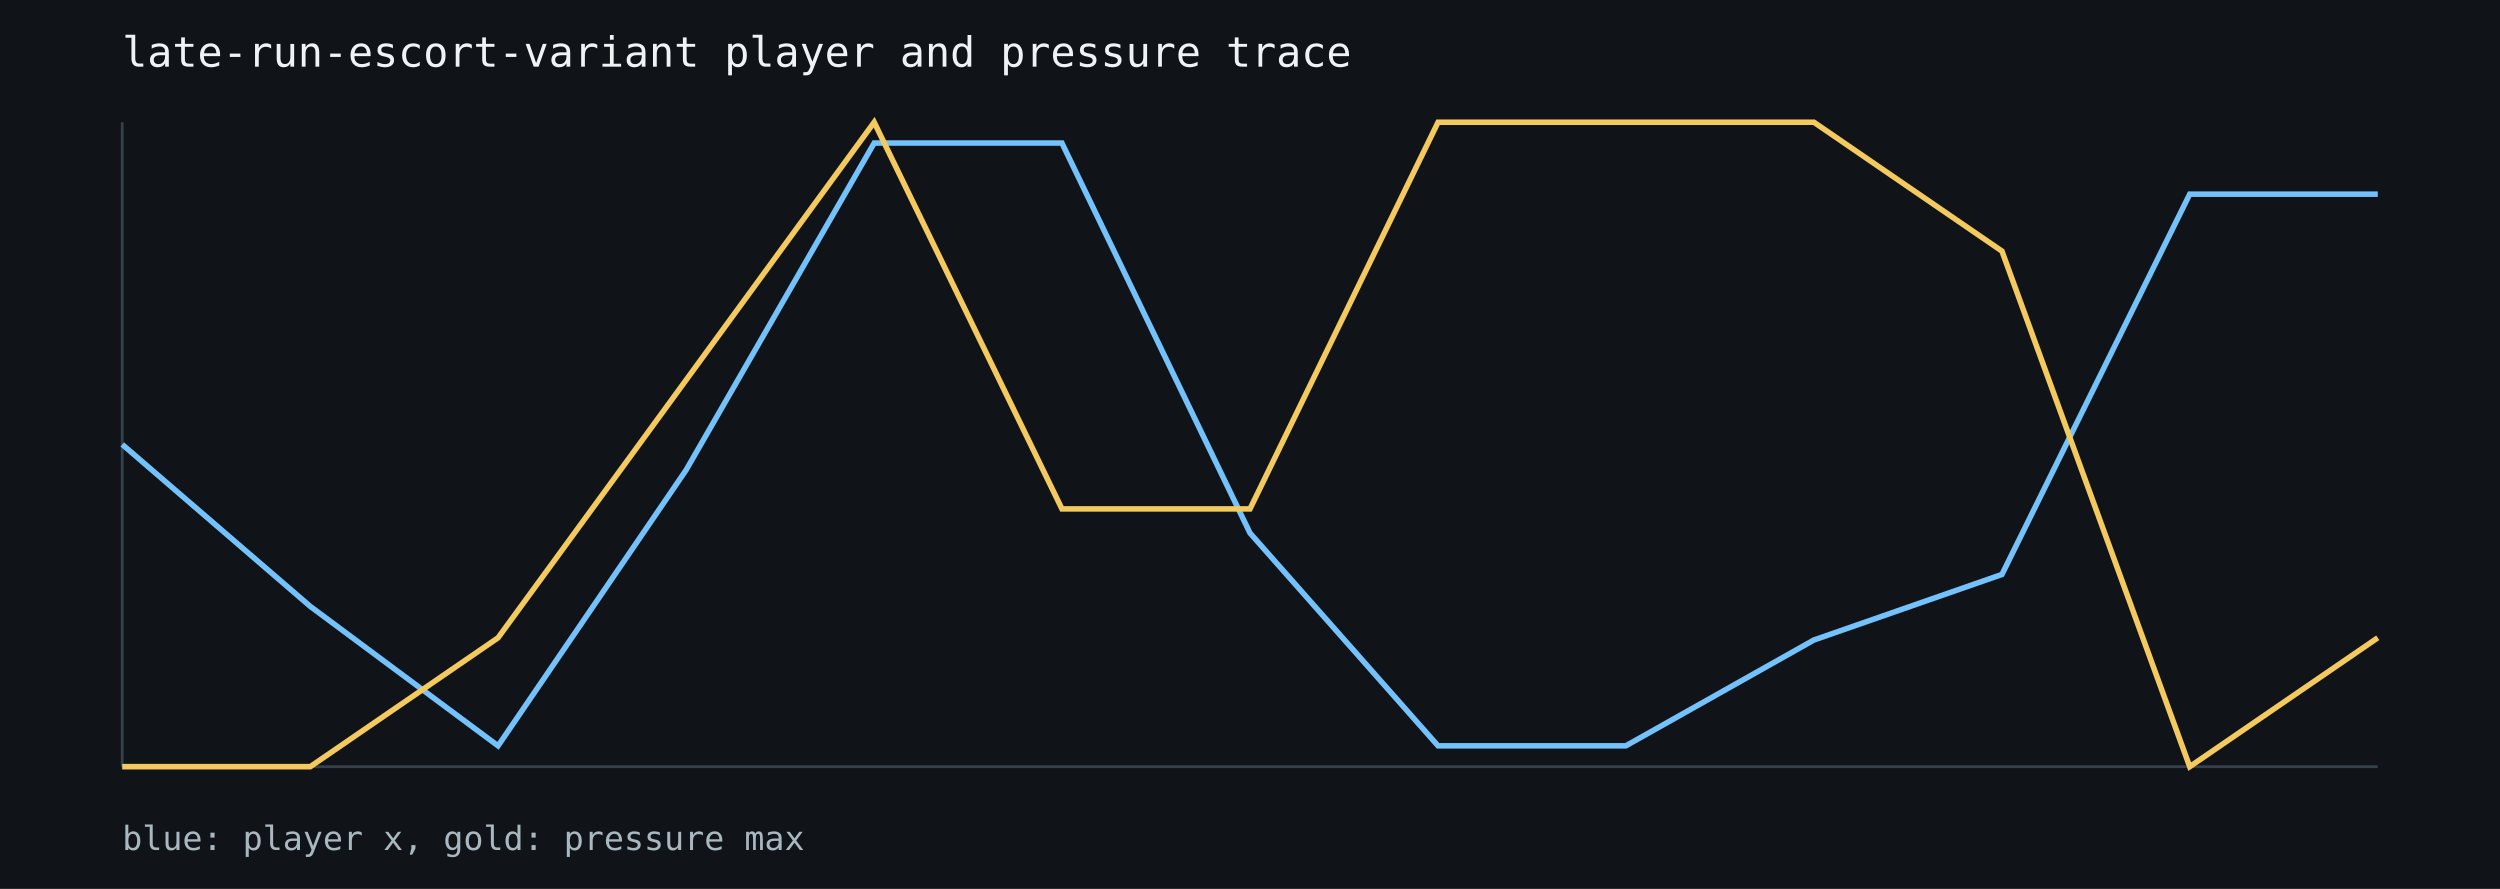
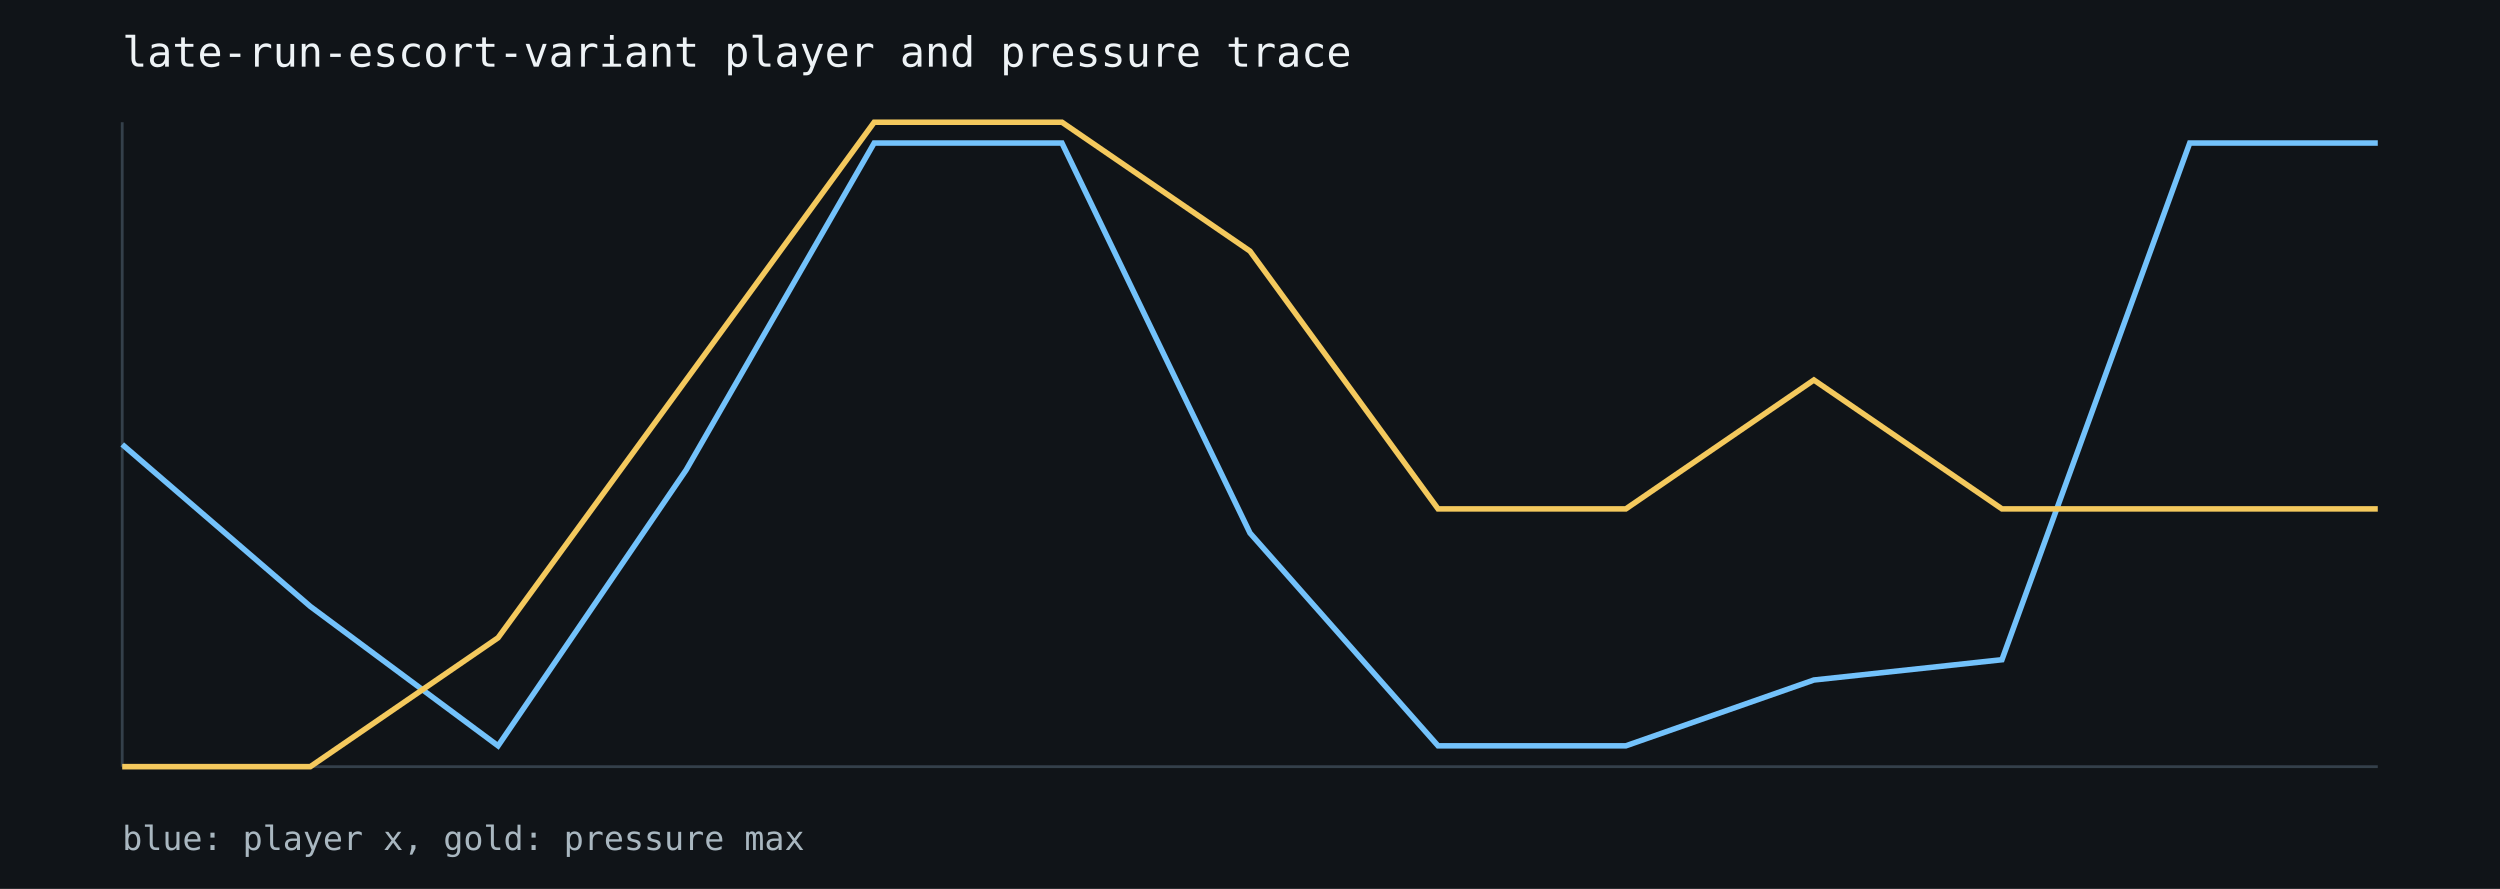
<svg xmlns="http://www.w3.org/2000/svg" width="900" height="320" viewBox="0 0 900 320">
  <rect width="100%" height="100%" fill="#101418" />
  <text x="44" y="24" fill="#eef3f6" font-family="monospace" font-size="15">late-run-escort-variant player and pressure trace</text>
  <line x1="44" y1="276" x2="856" y2="276" stroke="#34404a" />
  <line x1="44" y1="44" x2="44" y2="276" stroke="#34404a" />
-   <path d="M44.0,160.0 L111.7,218.3 L179.3,268.5 L247.0,169.2 L314.7,51.5 L382.3,51.5 L450.0,191.9 L517.7,268.5 L585.3,268.5 L653.0,230.4 L720.7,206.8 L788.3,69.9 L856.0,69.9" fill="none" stroke="#73c2fb" stroke-width="2" />
-   <path d="M44.0,276.0 L111.7,276.0 L179.3,229.6 L247.0,136.8 L314.7,44.0 L382.3,183.2 L450.0,183.2 L517.7,44.0 L585.3,44.0 L653.0,44.0 L720.7,90.4 L788.3,276.0 L856.0,229.6" fill="none" stroke="#f4c95d" stroke-width="2" />
+   <path d="M44.0,160.0 L111.7,218.3 L179.3,268.5 L247.0,169.2 L314.7,51.5 L382.3,51.5 L450.0,191.9 L517.7,268.5 L585.3,268.5 L653.0,244.8 L720.7,237.5 L788.3,51.5 L856.0,51.5" fill="none" stroke="#73c2fb" stroke-width="2" />
+   <path d="M44.0,276.0 L111.7,276.0 L179.3,229.6 L247.0,136.8 L314.7,44.0 L382.3,44.0 L450.0,90.4 L517.7,183.2 L585.3,183.2 L653.0,136.8 L720.7,183.2 L788.3,183.2 L856.0,183.2" fill="none" stroke="#f4c95d" stroke-width="2" />
  <text x="44" y="306" fill="#a9b7c0" font-family="monospace" font-size="12">blue: player x, gold: pressure max</text>
</svg>
